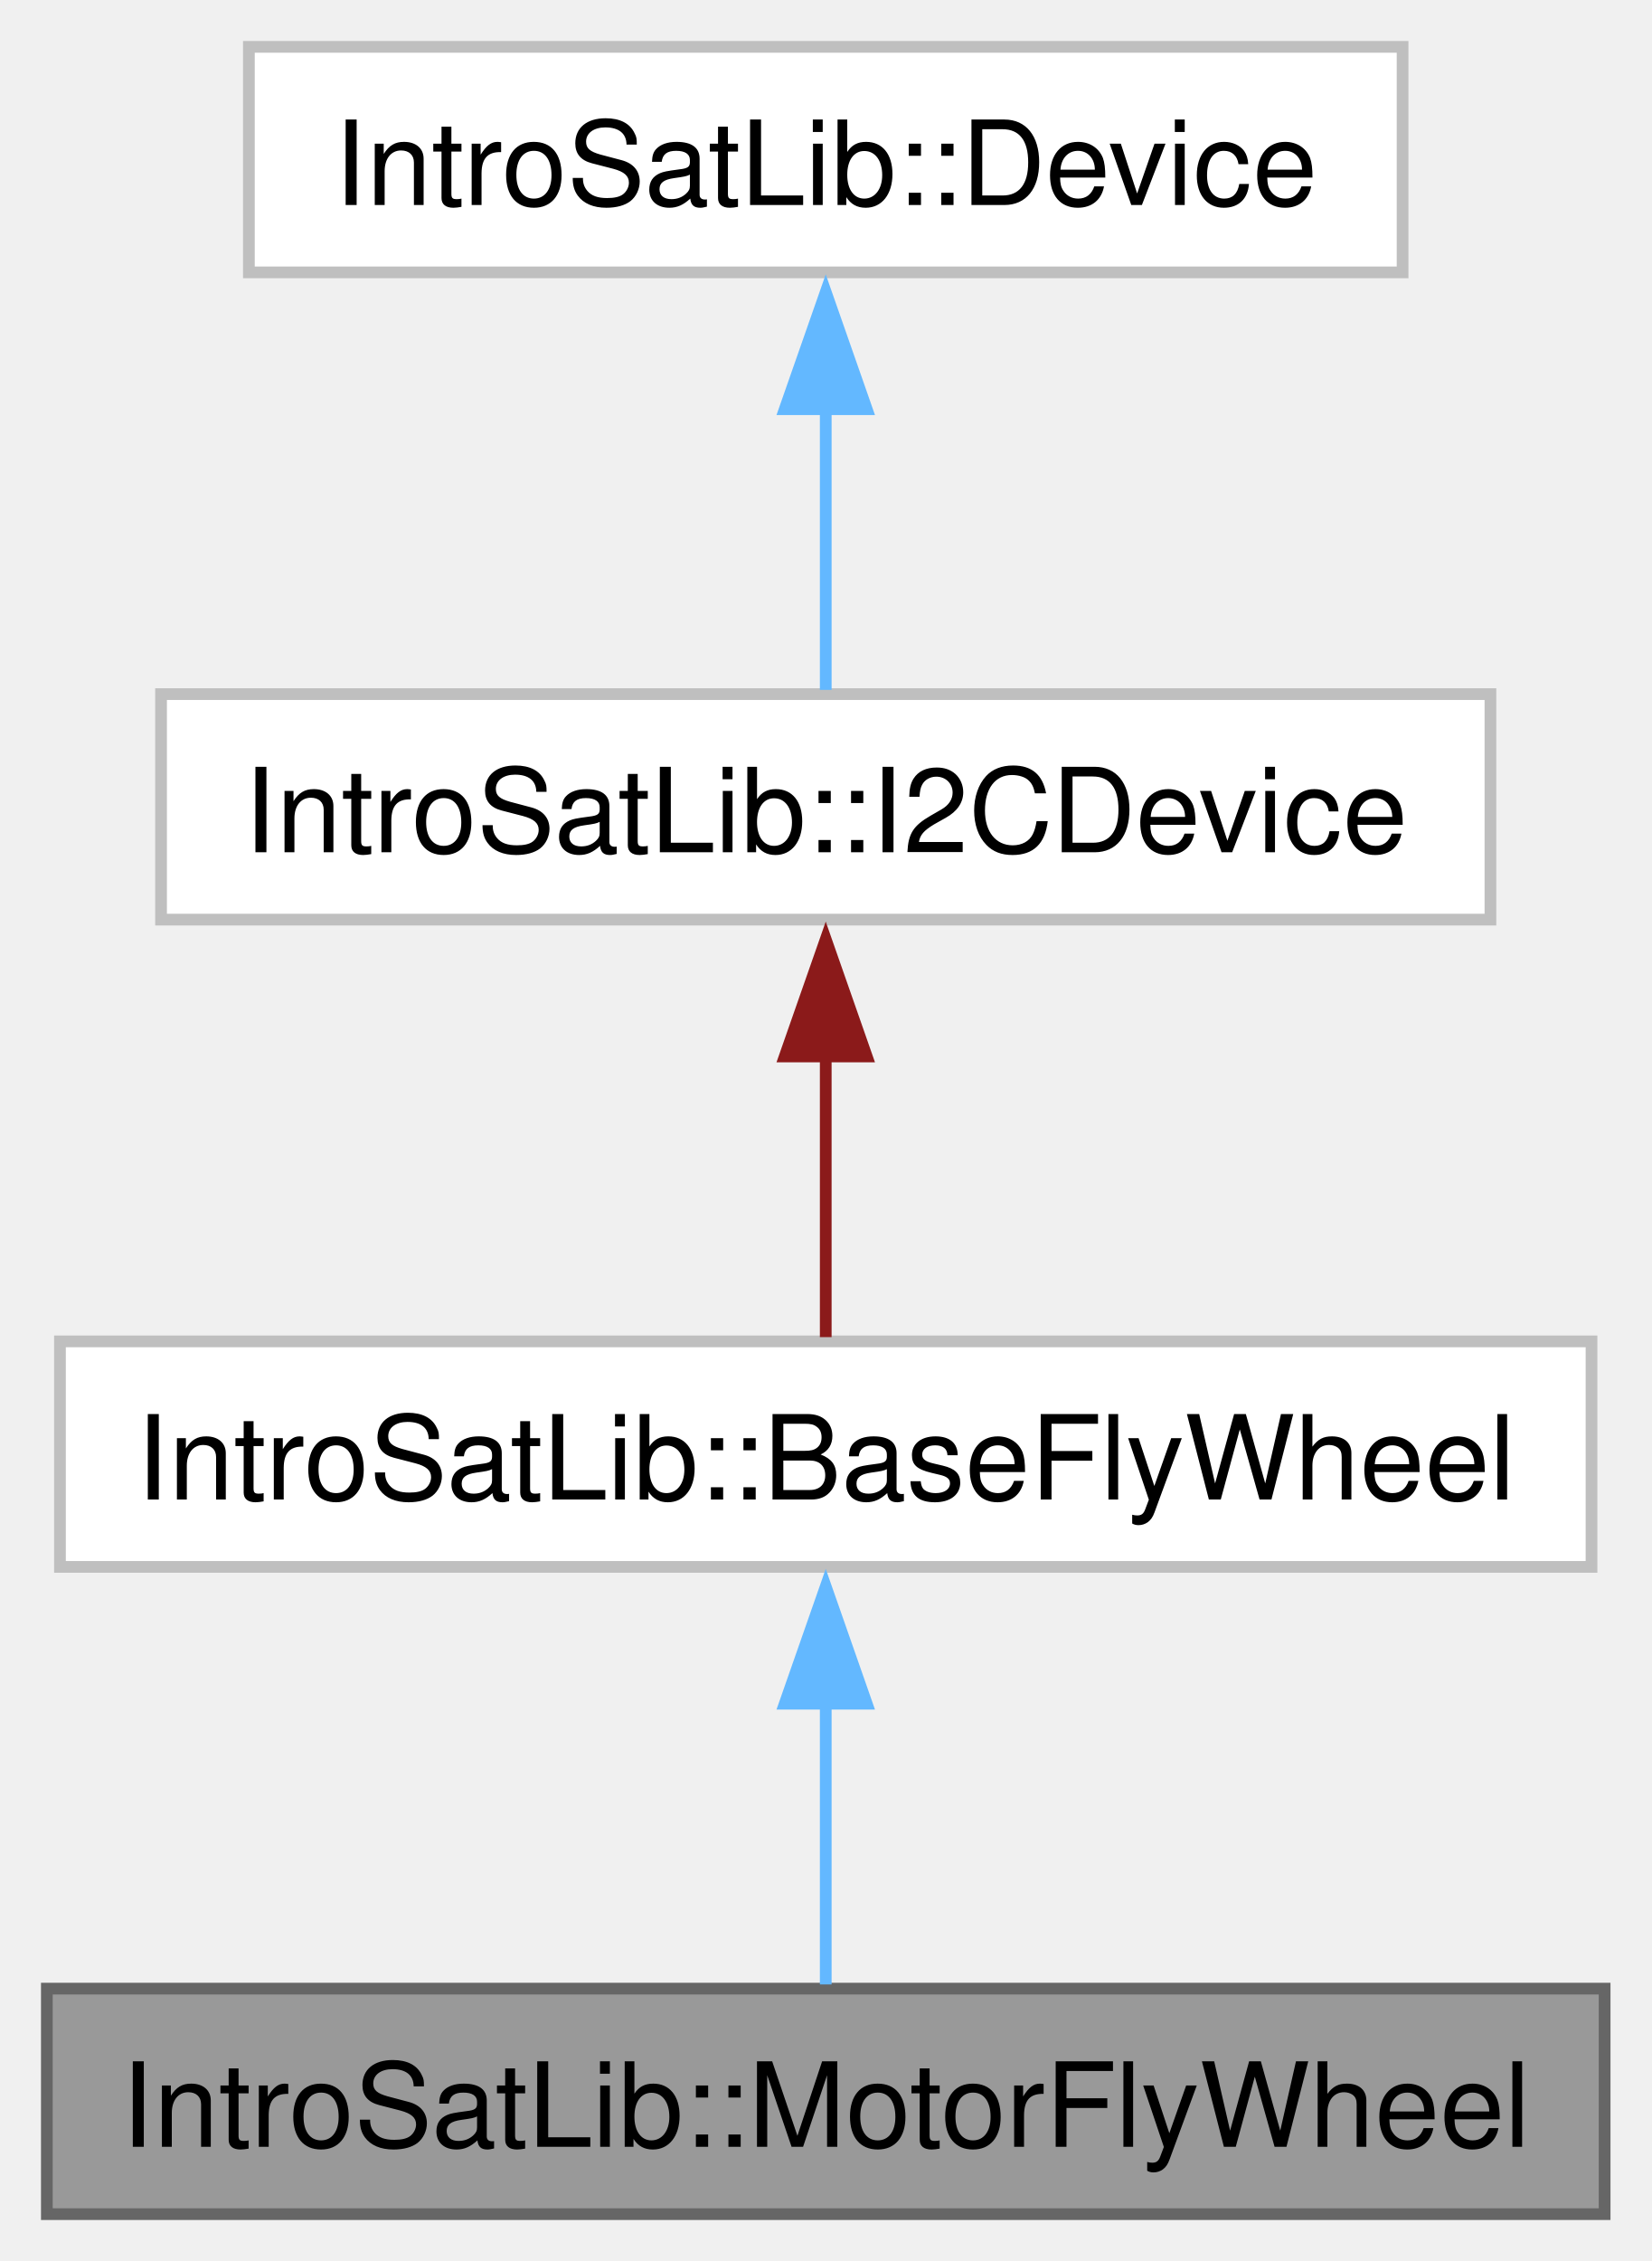
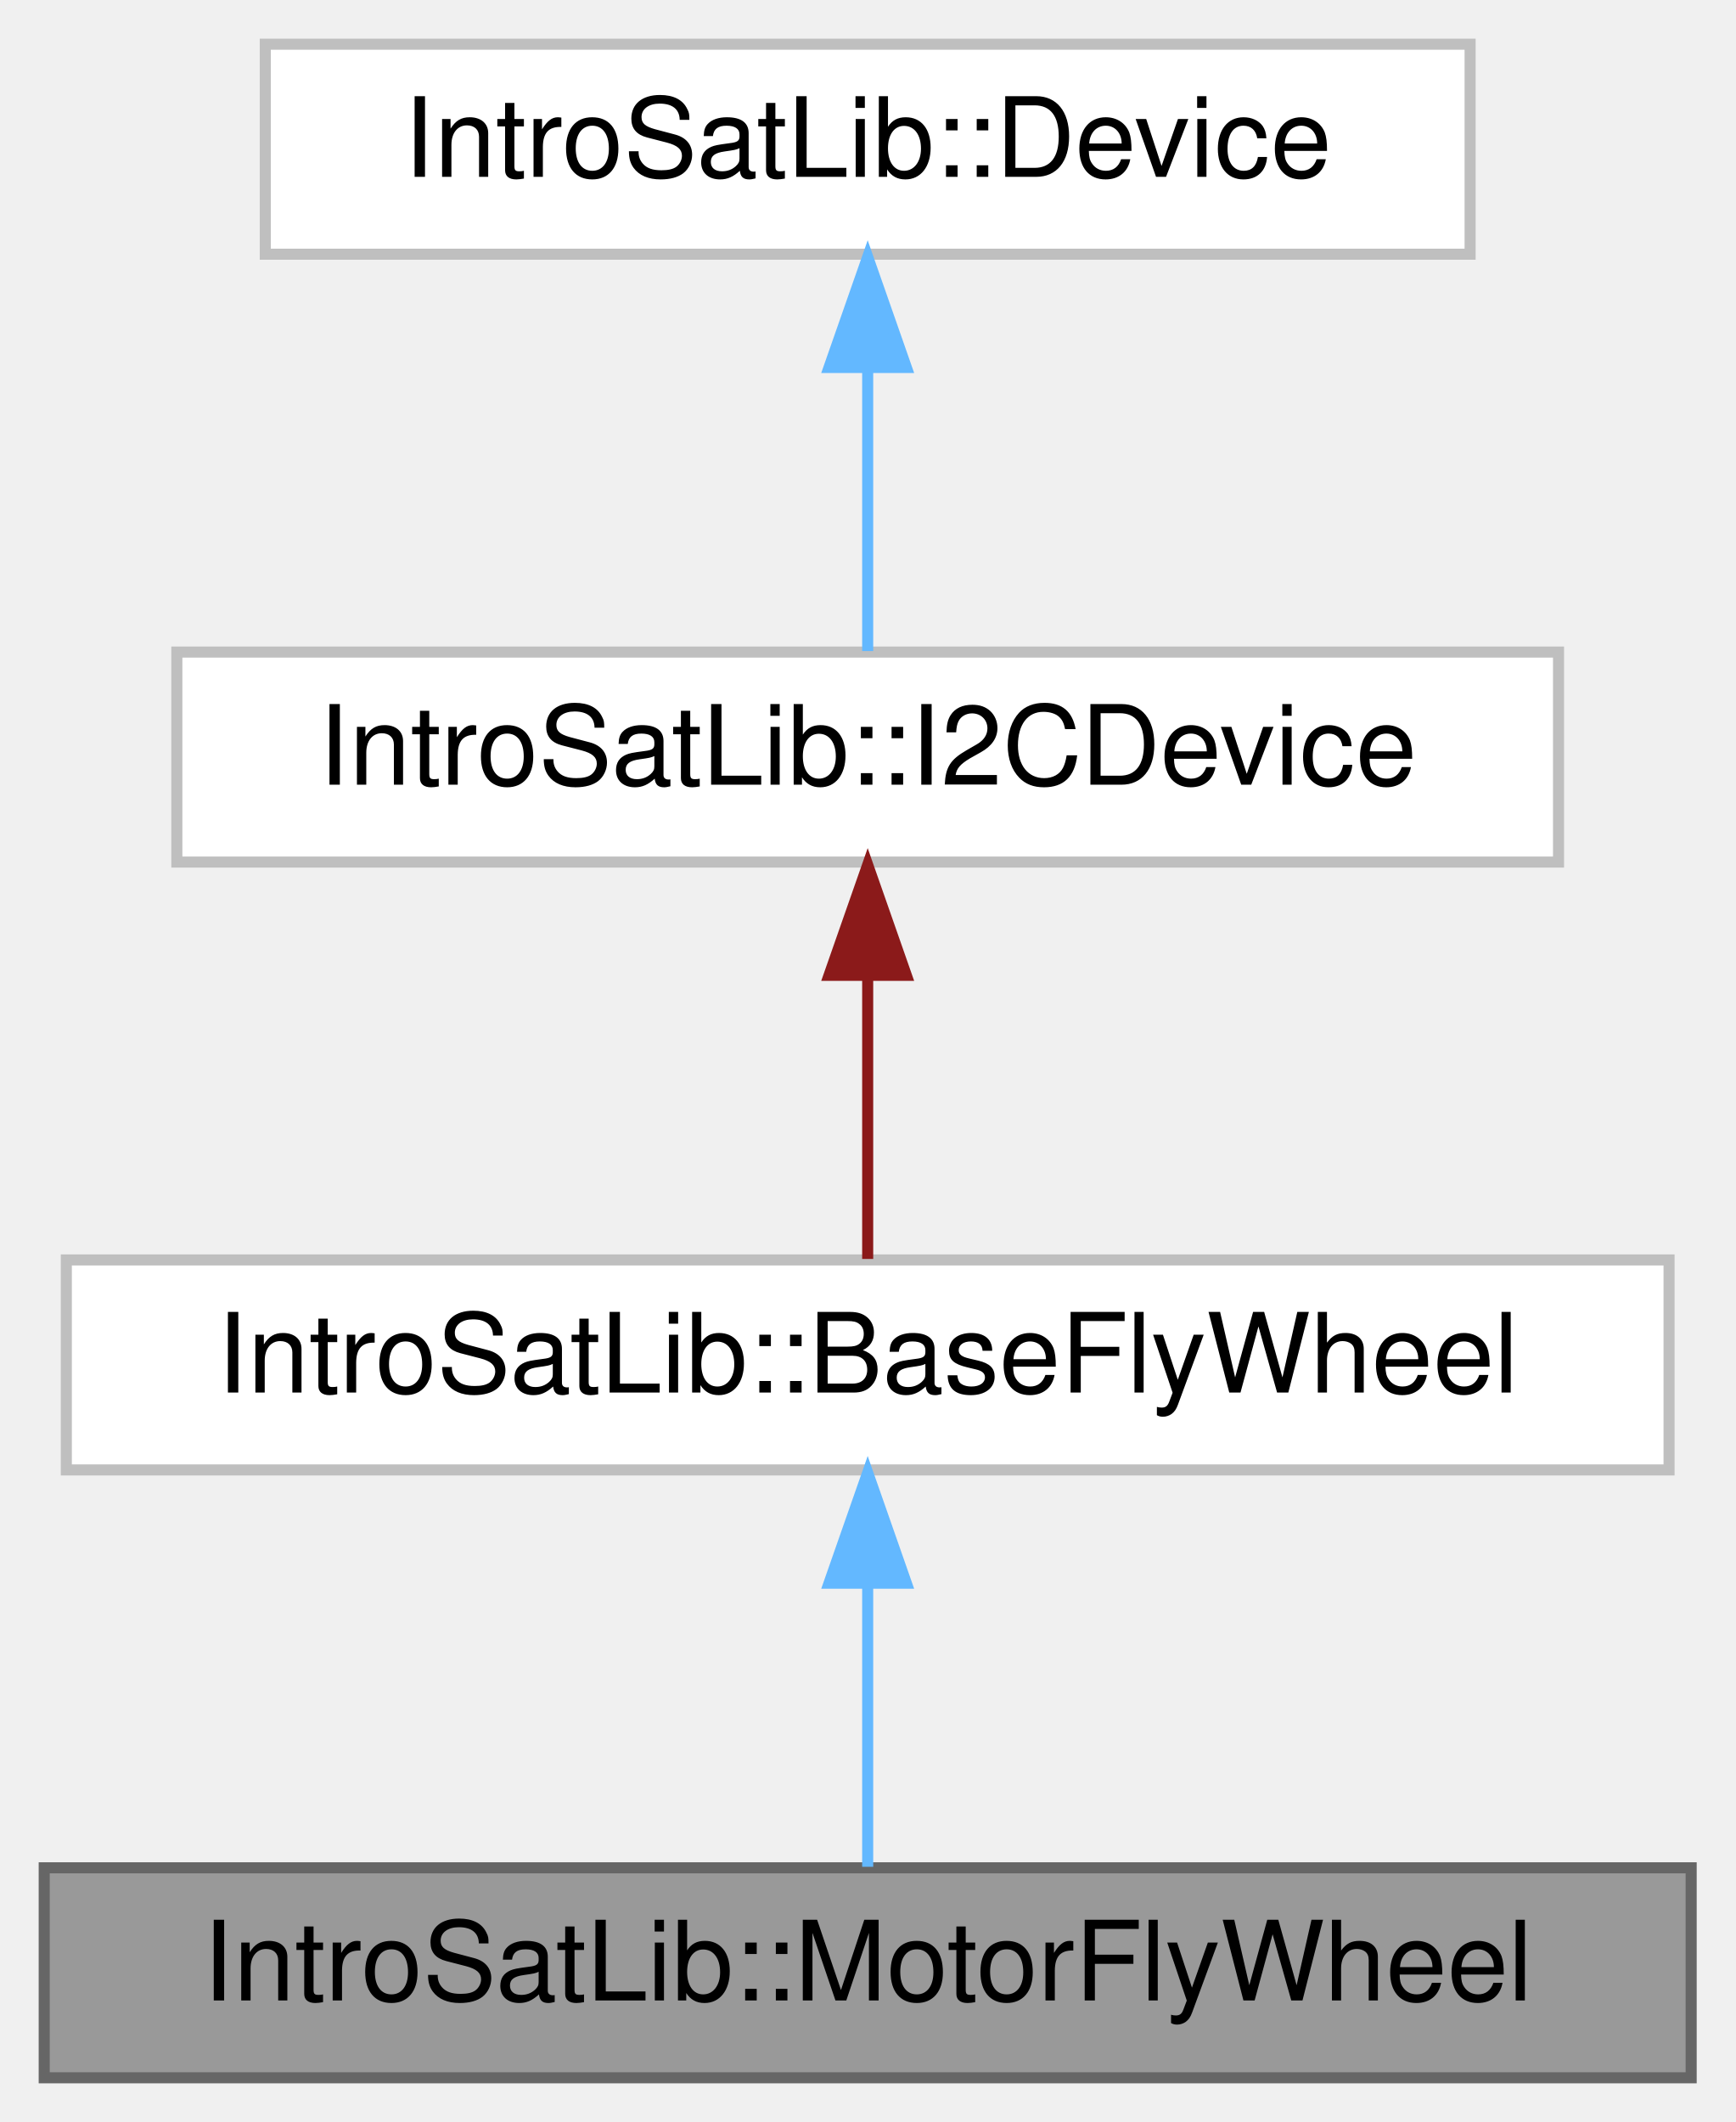
- <svg xmlns="http://www.w3.org/2000/svg" xmlns:xlink="http://www.w3.org/1999/xlink" width="141pt" height="193pt" viewBox="0.00 0.00 141.00 193.00">
-   <g id="graph0" class="graph" transform="scale(1 1) rotate(0) translate(4 189)">
+ <svg xmlns="http://www.w3.org/2000/svg" xmlns:xlink="http://www.w3.org/1999/xlink" width="157pt" height="192pt" viewBox="0.00 0.00 157.00 192.00">
+   <g id="graph0" class="graph" transform="scale(1 1) rotate(0) translate(4 188)">
    <g id="Node000001" class="node">
      <g id="a_Node000001">
        <a xlink:title=" ">
-           <polygon fill="#999999" stroke="#666666" points="133,-19.25 0,-19.25 0,0 133,0 133,-19.25" />
-           <text text-anchor="middle" x="66.5" y="-5.75" font-family="Helvetica,sans-Serif" font-size="10.00">IntroSatLib::MotorFlyWheel</text>
+           <polygon fill="#999999" stroke="#666666" points="149,-19 0,-19 0,0 149,0 149,-19" />
+           <text text-anchor="middle" x="74.5" y="-7" font-family="Helvetica,sans-Serif" font-size="10.00">IntroSatLib::MotorFlyWheel</text>
        </a>
      </g>
    </g>
    <g id="Node000002" class="node">
      <g id="a_Node000002">
        <a xlink:href="classIntroSatLib_1_1BaseFlyWheel.html" target="_top" xlink:title=" ">
-           <polygon fill="white" stroke="#bfbfbf" points="131.88,-74.5 1.12,-74.5 1.12,-55.25 131.88,-55.25 131.88,-74.5" />
-           <text text-anchor="middle" x="66.5" y="-61" font-family="Helvetica,sans-Serif" font-size="10.00">IntroSatLib::BaseFlyWheel</text>
+           <polygon fill="white" stroke="#bfbfbf" points="147,-74 2,-74 2,-55 147,-55 147,-74" />
+           <text text-anchor="middle" x="74.5" y="-62" font-family="Helvetica,sans-Serif" font-size="10.00">IntroSatLib::BaseFlyWheel</text>
        </a>
      </g>
    </g>
    <g id="edge1_Node000001_Node000002" class="edge">
      <g id="a_edge1_Node000001_Node000002">
        <a xlink:title=" ">
-           <path fill="none" stroke="#63b8ff" d="M66.5,-43.63C66.5,-35.34 66.5,-26.17 66.5,-19.61" />
-           <polygon fill="#63b8ff" stroke="#63b8ff" points="63,-43.57 66.5,-53.57 70,-43.57 63,-43.57" />
+           <path fill="none" stroke="#63b8ff" d="M74.5,-44.66C74.5,-35.93 74.5,-25.99 74.5,-19.09" />
+           <polygon fill="#63b8ff" stroke="#63b8ff" points="71,-44.75 74.5,-54.75 78,-44.75 71,-44.75" />
        </a>
      </g>
    </g>
    <g id="Node000003" class="node">
      <g id="a_Node000003">
        <a xlink:href="classIntroSatLib_1_1I2CDevice.html" target="_top" xlink:title=" ">
-           <polygon fill="white" stroke="#bfbfbf" points="123.25,-129.75 9.75,-129.75 9.75,-110.5 123.25,-110.5 123.25,-129.75" />
-           <text text-anchor="middle" x="66.5" y="-116.25" font-family="Helvetica,sans-Serif" font-size="10.00">IntroSatLib::I2CDevice</text>
+           <polygon fill="white" stroke="#bfbfbf" points="137,-129 12,-129 12,-110 137,-110 137,-129" />
+           <text text-anchor="middle" x="74.5" y="-117" font-family="Helvetica,sans-Serif" font-size="10.00">IntroSatLib::I2CDevice</text>
        </a>
      </g>
    </g>
    <g id="edge2_Node000002_Node000003" class="edge">
      <g id="a_edge2_Node000002_Node000003">
        <a xlink:title=" ">
-           <path fill="none" stroke="#8b1a1a" d="M66.5,-98.88C66.5,-90.59 66.5,-81.42 66.5,-74.86" />
-           <polygon fill="#8b1a1a" stroke="#8b1a1a" points="63,-98.82 66.5,-108.82 70,-98.82 63,-98.82" />
+           <path fill="none" stroke="#8b1a1a" d="M74.5,-99.66C74.5,-90.93 74.5,-80.99 74.5,-74.09" />
+           <polygon fill="#8b1a1a" stroke="#8b1a1a" points="71,-99.75 74.5,-109.75 78,-99.75 71,-99.75" />
        </a>
      </g>
    </g>
    <g id="Node000004" class="node">
      <g id="a_Node000004">
        <a xlink:href="classIntroSatLib_1_1Device.html" target="_top" xlink:title=" ">
-           <polygon fill="white" stroke="#bfbfbf" points="115.75,-185 17.25,-185 17.25,-165.75 115.75,-165.75 115.75,-185" />
-           <text text-anchor="middle" x="66.5" y="-171.5" font-family="Helvetica,sans-Serif" font-size="10.00">IntroSatLib::Device</text>
+           <polygon fill="white" stroke="#bfbfbf" points="129,-184 20,-184 20,-165 129,-165 129,-184" />
+           <text text-anchor="middle" x="74.5" y="-172" font-family="Helvetica,sans-Serif" font-size="10.00">IntroSatLib::Device</text>
        </a>
      </g>
    </g>
    <g id="edge3_Node000003_Node000004" class="edge">
      <g id="a_edge3_Node000003_Node000004">
        <a xlink:title=" ">
-           <path fill="none" stroke="#63b8ff" d="M66.5,-154.13C66.5,-145.84 66.5,-136.67 66.5,-130.11" />
-           <polygon fill="#63b8ff" stroke="#63b8ff" points="63,-154.07 66.5,-164.07 70,-154.07 63,-154.07" />
+           <path fill="none" stroke="#63b8ff" d="M74.5,-154.66C74.5,-145.93 74.5,-135.99 74.5,-129.09" />
+           <polygon fill="#63b8ff" stroke="#63b8ff" points="71,-154.75 74.5,-164.75 78,-154.75 71,-154.75" />
        </a>
      </g>
    </g>
  </g>
</svg>
